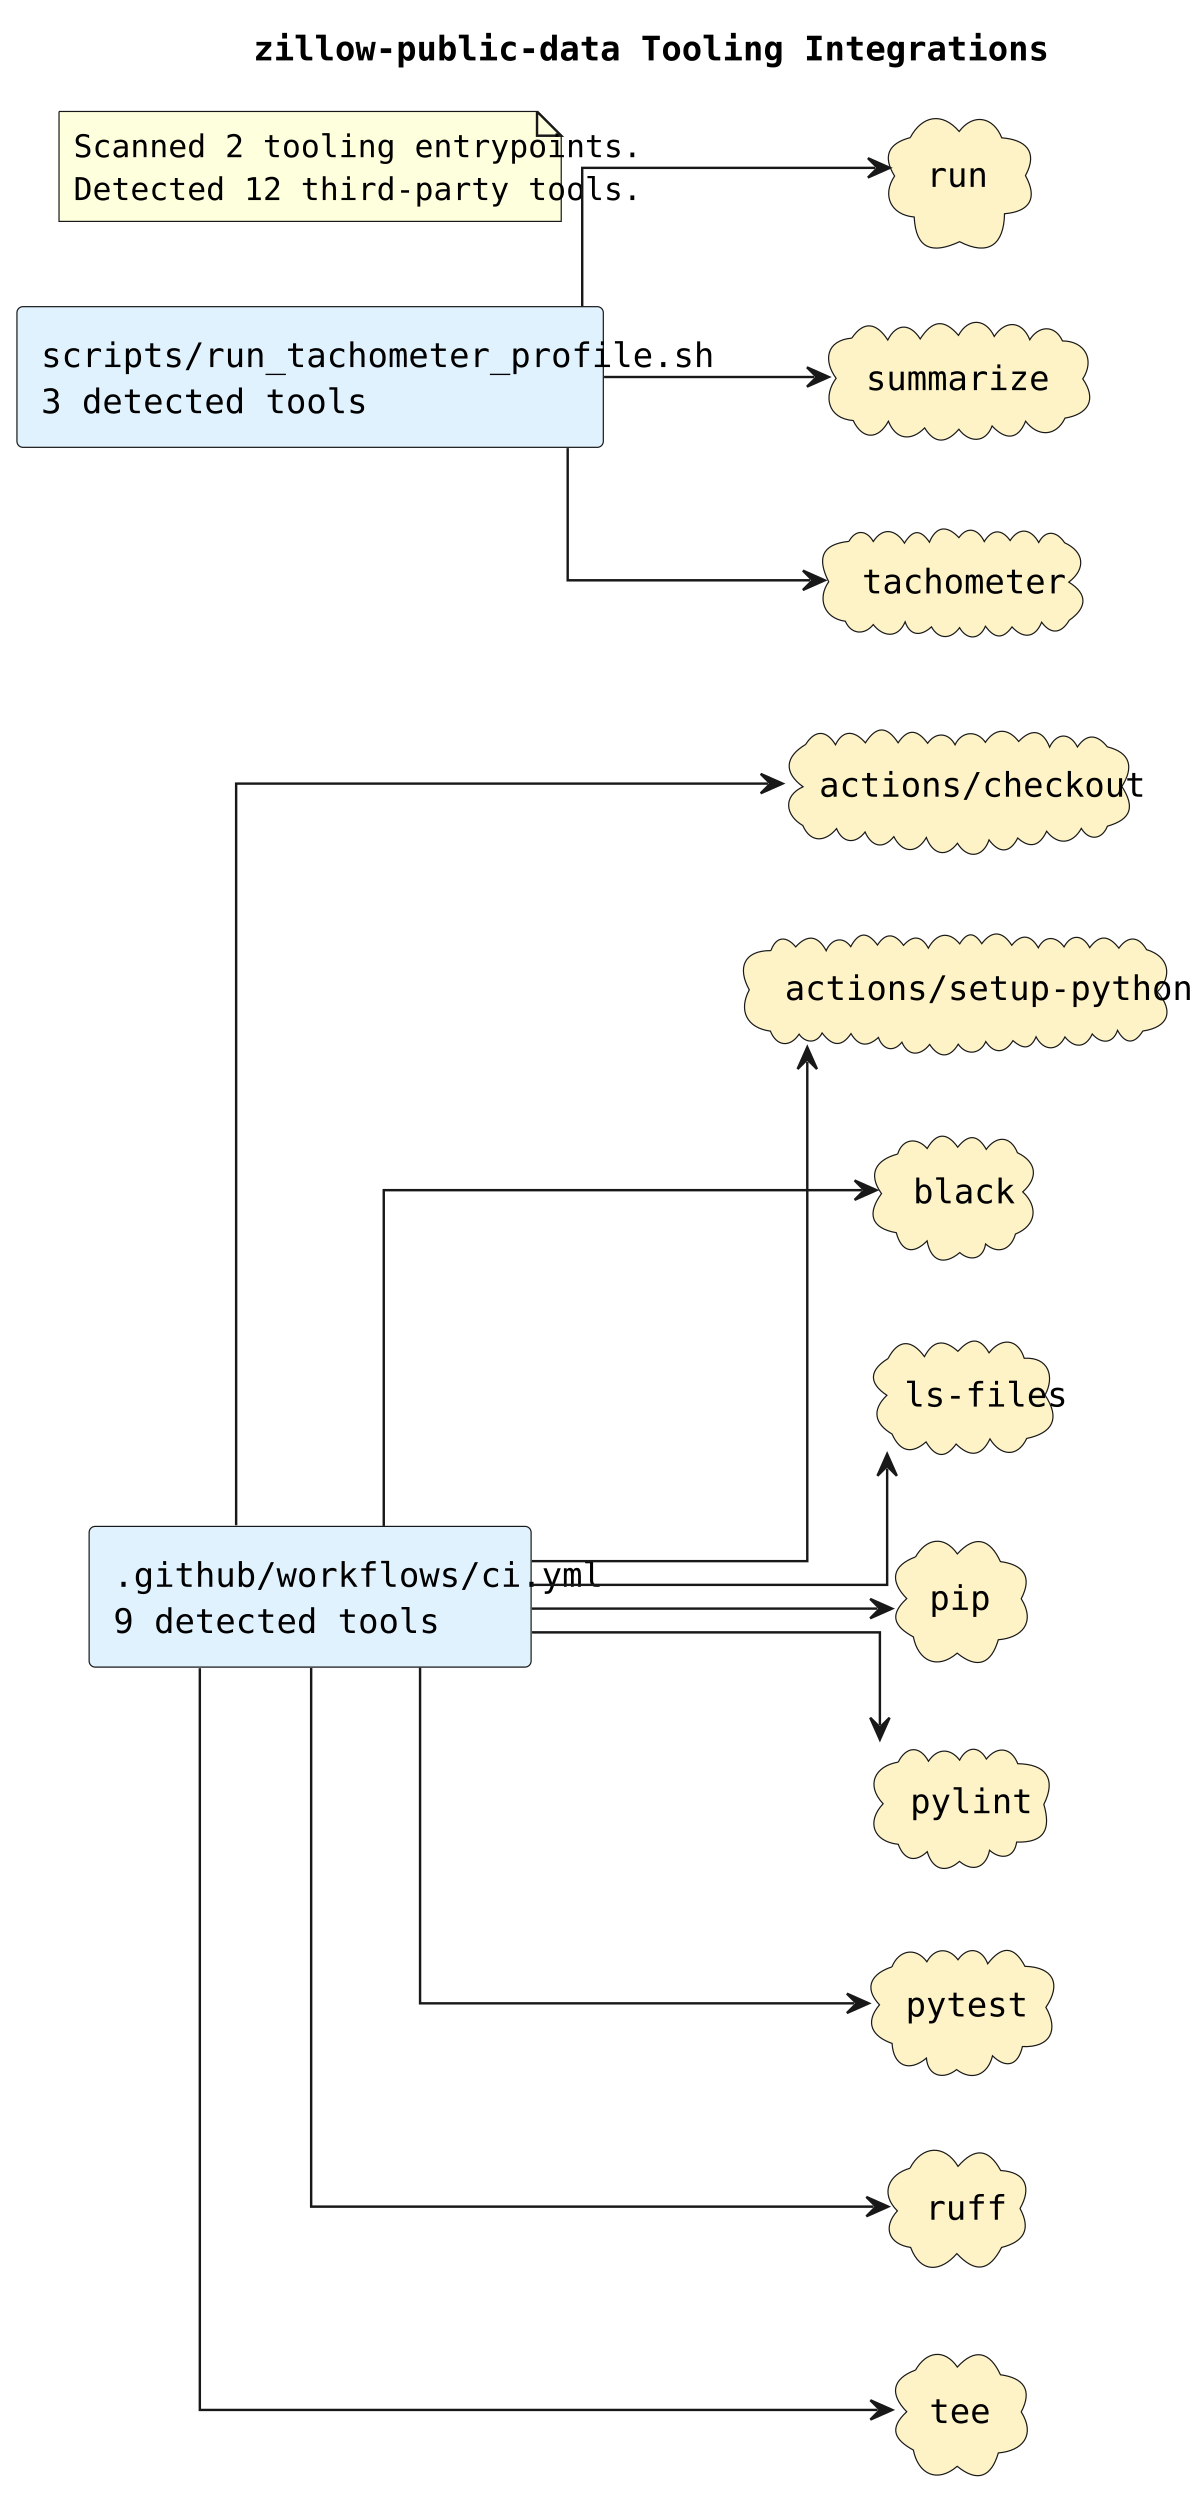
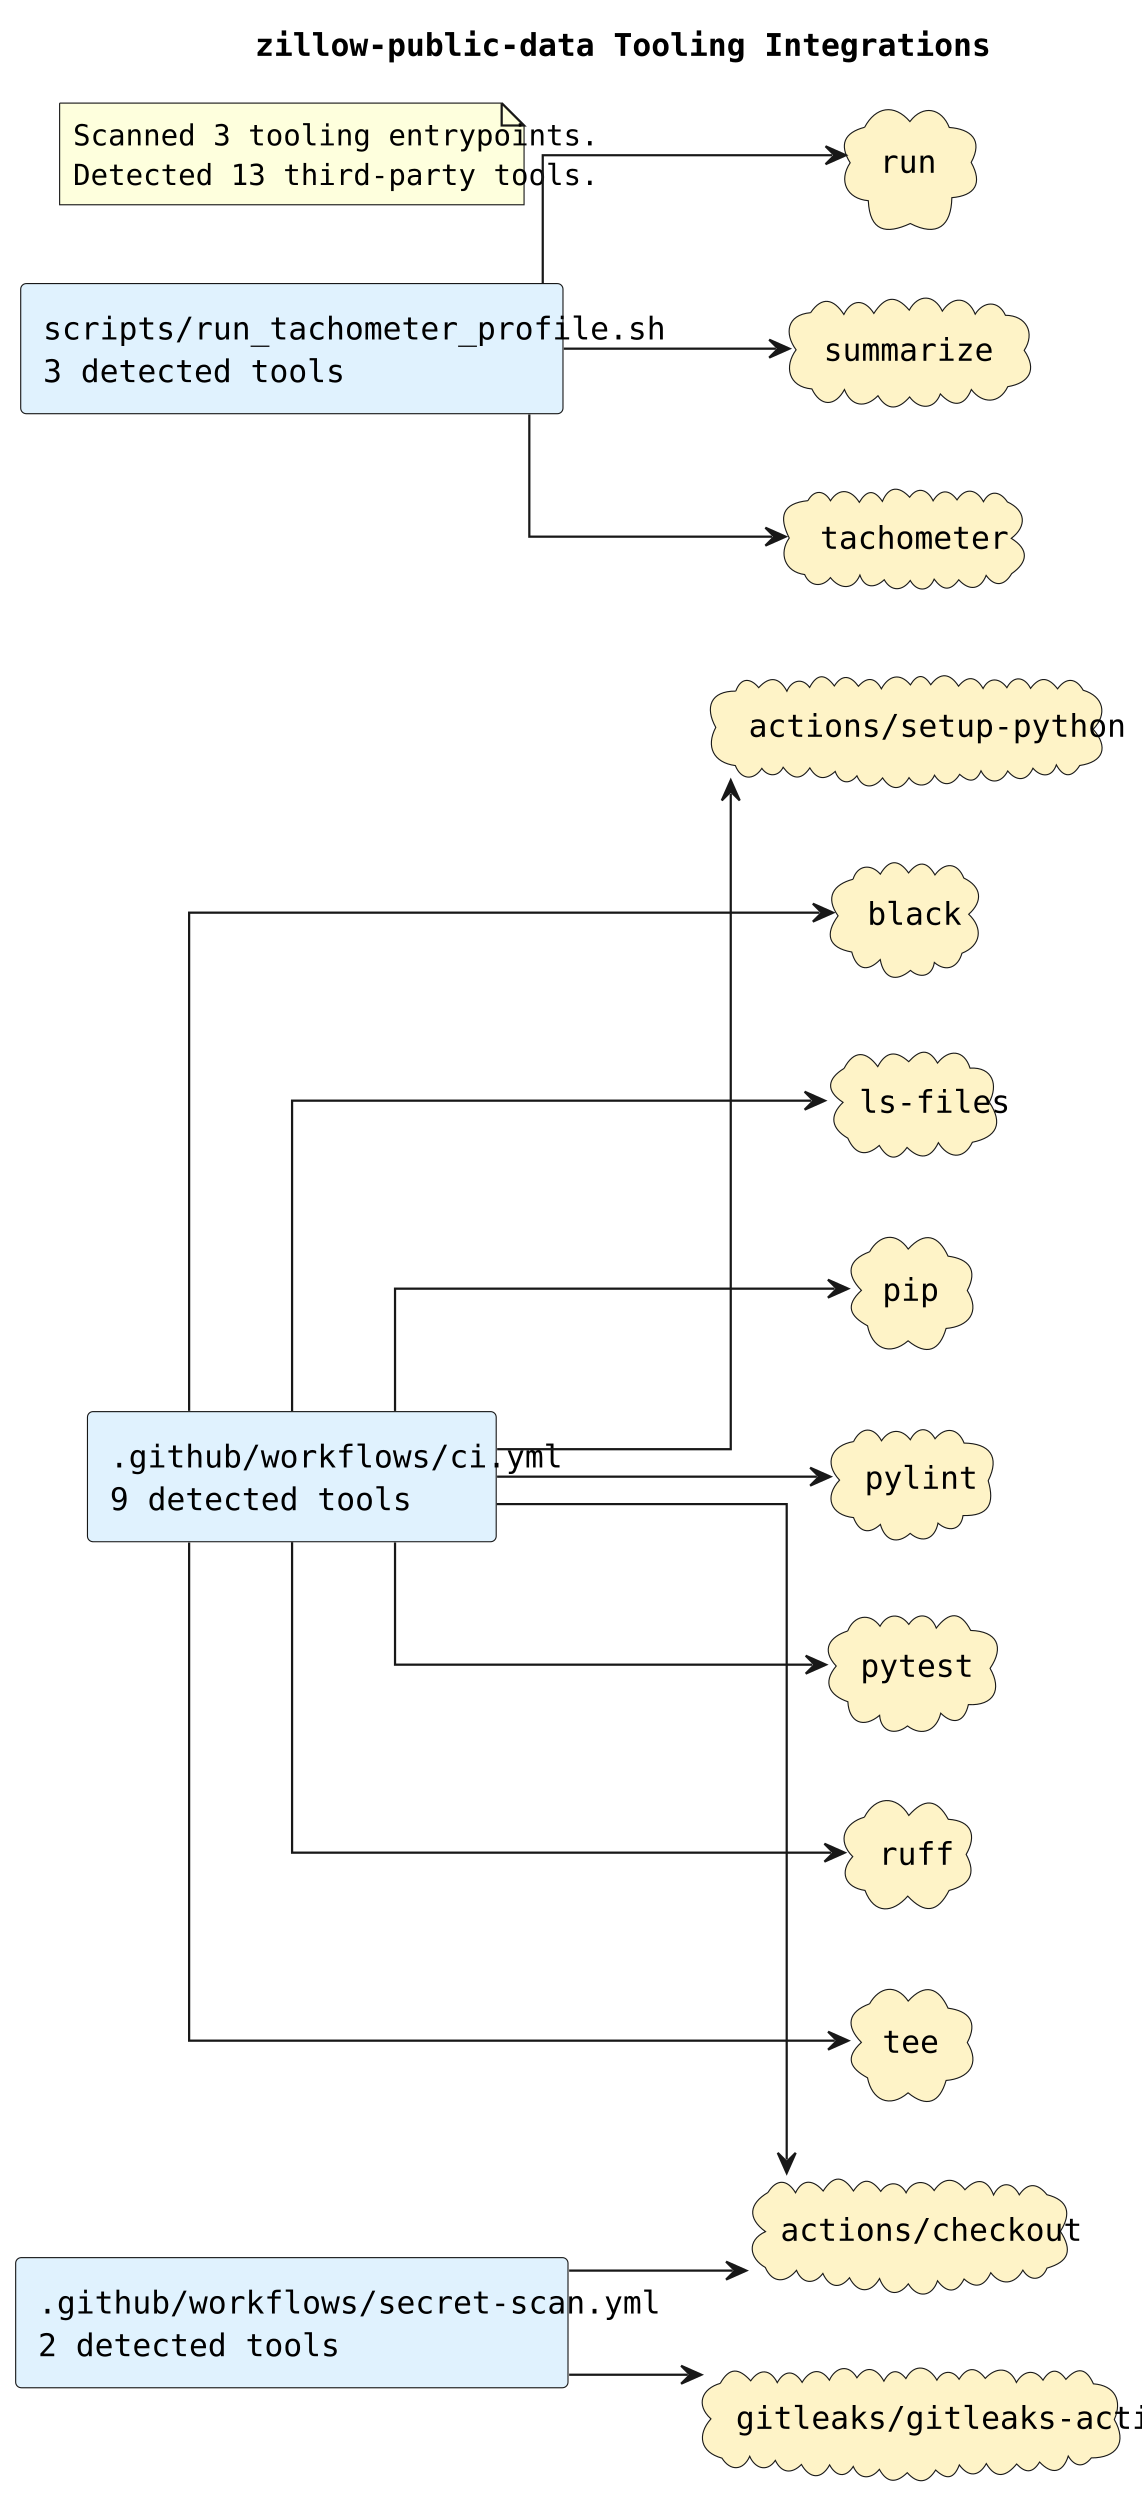
- <svg xmlns="http://www.w3.org/2000/svg" contentStyleType="text/css" data-diagram-type="DESCRIPTION" height="1033px" preserveAspectRatio="none" style="width:492px;height:1033px;background:#FFFFFF;" version="1.1" viewBox="0 0 492 1033" width="492px" zoomAndPan="magnify">
+ <svg xmlns="http://www.w3.org/2000/svg" contentStyleType="text/css" data-diagram-type="DESCRIPTION" height="1117px" preserveAspectRatio="none" style="width:510px;height:1117px;background:#FFFFFF;" version="1.1" viewBox="0 0 510 1117" width="510px" zoomAndPan="magnify">
  <defs />
  <g>
    <g class="title" data-source-line="1">
-       <text fill="#000000" font-family="Monospace" font-size="14" font-weight="bold" lengthAdjust="spacing" textLength="268.858" x="104.695" y="24.966">zillow-public-data Tooling Integrations</text>
+       <text fill="#000000" font-family="Monospace" font-size="14" font-weight="bold" lengthAdjust="spacing" textLength="268.858" x="113.96" y="24.966">zillow-public-data Tooling Integrations</text>
    </g>
    <g class="entity" data-qualified-name="source_github_workflows_ci_yml" data-source-line="7" id="ent0002">
-       <rect fill="#E0F2FE" height="58.136" rx="2.5" ry="2.5" style="stroke:#181818;stroke-width:0.5;" width="182.623" x="36.83" y="630.708" />
-       <text fill="#000000" font-family="Monospace" font-size="14" lengthAdjust="spacing" textLength="162.623" x="46.83" y="655.674">.github/workflows/ci.yml</text>
-       <text fill="#000000" font-family="Monospace" font-size="14" lengthAdjust="spacing" textLength="105.336" x="46.83" y="674.742">9 detected tools</text>
+       <rect fill="#E0F2FE" height="58.136" rx="2.5" ry="2.5" style="stroke:#181818;stroke-width:0.5;" width="182.623" x="39.08" y="630.708" />
+       <text fill="#000000" font-family="Monospace" font-size="14" lengthAdjust="spacing" textLength="162.623" x="49.08" y="655.674">.github/workflows/ci.yml</text>
+       <text fill="#000000" font-family="Monospace" font-size="14" lengthAdjust="spacing" textLength="105.336" x="49.08" y="674.742">9 detected tools</text>
    </g>
-     <g class="entity" data-qualified-name="source_scripts_run_tachometer_profile_sh" data-source-line="8" id="ent0003">
-       <rect fill="#E0F2FE" height="58.136" rx="2.5" ry="2.5" style="stroke:#181818;stroke-width:0.5;" width="242.291" x="7" y="126.708" />
-       <text fill="#000000" font-family="Monospace" font-size="14" lengthAdjust="spacing" textLength="222.291" x="17" y="151.674">scripts/run_tachometer_profile.sh</text>
-       <text fill="#000000" font-family="Monospace" font-size="14" lengthAdjust="spacing" textLength="105.336" x="17" y="170.742">3 detected tools</text>
+     <g class="entity" data-qualified-name="source_github_workflows_secret_scan_yml" data-source-line="8" id="ent0003">
+       <rect fill="#E0F2FE" height="58.136" rx="2.5" ry="2.5" style="stroke:#181818;stroke-width:0.5;" width="246.785" x="7" y="1008.708" />
+       <text fill="#000000" font-family="Monospace" font-size="14" lengthAdjust="spacing" textLength="226.785" x="17" y="1033.674">.github/workflows/secret-scan.yml</text>
+       <text fill="#000000" font-family="Monospace" font-size="14" lengthAdjust="spacing" textLength="105.336" x="17" y="1052.742">2 detected tools</text>
    </g>
-     <g class="entity" data-qualified-name="tool_actions_checkout" data-source-line="9" id="ent0004">
-       <path d="M332.902,307.604 C336.754,301.445 341.497,301.585 345.226,307.726 C348.532,300.963 353.533,302.212 357.572,306.939 C362.192,299.791 366.453,299.916 371.094,306.919 C375.369,300.636 379.201,301.624 383.297,307.104 C386.629,302.419 391.842,302.572 394.623,307.738 C397.321,302.08 403.587,301.589 407.164,306.716 C411.244,300.679 416.542,300.738 420.915,306.37 C426.09,300.935 430.851,301.435 433.702,308.709 C436.673,302.584 442.153,302.669 445.192,308.644 C449.16,302.811 453.544,303.568 457.554,308.597 C467.236,311.007 468.546,317.167 463.548,324.955 C468.993,333.412 467.528,338.515 457.585,341.389 C455.337,347.06 449.977,347.531 446.801,342.307 C443.214,348.817 437.052,349.407 432.461,343.464 C429.728,349.366 425.757,350.981 420.527,346.271 C417.246,352.775 412.75,352.599 408.67,347.057 C406.142,354.497 399.624,354.963 395.616,348.441 C390.713,354.839 385.254,352.763 382.767,346.07 C378.831,352.848 372.909,352.692 369.338,345.713 C364.803,351.231 360.115,349.753 357.442,343.786 C353.564,348.903 348.205,348.525 345.661,342.39 C341.2,347.853 334.979,348.589 331.717,341.099 C324.619,337.047 323.218,329.064 331.799,325.093 C323.556,319.065 324.503,312.582 332.902,307.604" fill="#FEF3C7" style="stroke:#181818;stroke-width:0.5;" />
-       <text fill="#000000" font-family="Monospace" font-size="14" lengthAdjust="spacing" textLength="111.916" x="338.47" y="329.204">actions/checkout</text>
+     <g class="entity" data-qualified-name="source_scripts_run_tachometer_profile_sh" data-source-line="9" id="ent0004">
+       <rect fill="#E0F2FE" height="58.136" rx="2.5" ry="2.5" style="stroke:#181818;stroke-width:0.5;" width="242.291" x="9.25" y="126.708" />
+       <text fill="#000000" font-family="Monospace" font-size="14" lengthAdjust="spacing" textLength="222.291" x="19.25" y="151.674">scripts/run_tachometer_profile.sh</text>
+       <text fill="#000000" font-family="Monospace" font-size="14" lengthAdjust="spacing" textLength="105.336" x="19.25" y="170.742">3 detected tools</text>
    </g>
-     <g class="entity" data-qualified-name="tool_actions_setup_python" data-source-line="10" id="ent0005">
-       <path d="M318.539,392.789 C320.752,386.734 324.965,386.672 328.784,391.24 C333.648,385.91 337.987,386.559 341.38,392.836 C343.276,388.246 348.074,386.392 351.53,391.14 C354.889,384.847 358.497,384.954 362.565,390.478 C366.145,384.991 369.883,385.889 373.333,390.615 C377.171,386.274 380.81,386.602 383.586,391.762 C386.761,385.957 391.818,384.305 396.56,389.994 C399.606,385.023 402.544,385.081 405.665,389.924 C409.998,384.181 414.326,384.822 418.055,390.575 C422.098,385.637 425.967,386.301 429.029,391.624 C431.797,386.251 436.56,386.928 439.67,391.25 C442.72,385.606 447.522,386.321 450.252,391.561 C454.477,385.919 458.277,386.602 462.314,391.771 C466.105,386.501 470.557,386.814 473.758,392.394 C482.903,395.096 484.734,403.119 478.214,409.825 C485.249,417.921 482.802,424.459 472.211,426.023 C468.729,431.613 464.951,431.541 461.767,425.75 C459.722,431.625 454.783,431.249 451.316,427.255 C448.569,433.118 443.941,433.269 440.044,428.472 C436.923,434.588 431.173,434.323 428.104,428.42 C425.68,433.986 422.452,433.365 418.553,429.997 C415.399,435.13 410.839,435.766 407.327,430.379 C404.952,435.761 399.292,436.235 395.943,431.472 C392.362,437.496 387.818,437.169 384.131,431.58 C380.556,436.159 375.363,436.848 372.667,430.646 C369.017,435.13 364.712,433.619 362.965,428.686 C358.513,432.716 354.782,432.38 351.628,427.105 C347.492,433.214 343.578,431.91 339.698,426.831 C337.471,431.257 332.842,431.123 330.189,427.323 C326.415,432.999 320.835,432.385 318.336,426.063 C308.599,424.777 305.029,417.61 309.601,408.999 C304.639,400.083 307.167,392.698 318.539,392.789" fill="#FEF3C7" style="stroke:#181818;stroke-width:0.5;" />
-       <text fill="#000000" font-family="Monospace" font-size="14" lengthAdjust="spacing" textLength="140.28" x="324.29" y="413.204">actions/setup-python</text>
+     <g class="entity" data-qualified-name="tool_actions_checkout" data-source-line="10" id="ent0005">
+       <path d="M343.122,979.604 C346.974,973.445 351.716,973.585 355.446,979.726 C358.752,972.963 363.753,974.212 367.792,978.939 C372.412,971.791 376.673,971.916 381.314,978.919 C385.589,972.636 389.421,973.624 393.517,979.105 C396.849,974.419 402.062,974.572 404.843,979.738 C407.541,974.081 413.807,973.589 417.385,978.716 C421.464,972.679 426.762,972.738 431.135,978.37 C436.31,972.935 441.071,973.435 443.922,980.708 C446.893,974.585 452.373,974.669 455.411,980.644 C459.38,974.811 463.764,975.568 467.774,980.597 C477.456,983.007 478.766,989.167 473.768,996.955 C479.213,1005.412 477.748,1010.515 467.805,1013.389 C465.557,1019.06 460.197,1019.531 457.021,1014.307 C453.434,1020.817 447.272,1021.407 442.681,1015.464 C439.948,1021.366 435.977,1022.981 430.747,1018.271 C427.466,1024.775 422.97,1024.599 418.89,1019.057 C416.362,1026.496 409.844,1026.963 405.836,1020.441 C400.933,1026.839 395.474,1024.763 392.986,1018.069 C389.051,1024.848 383.129,1024.692 379.558,1017.713 C375.023,1023.231 370.335,1021.753 367.661,1015.785 C363.784,1020.903 358.425,1020.525 355.881,1014.39 C351.421,1019.853 345.199,1020.589 341.937,1013.099 C334.839,1009.047 333.438,1001.064 342.019,997.093 C333.776,991.064 334.724,984.582 343.122,979.604" fill="#FEF3C7" style="stroke:#181818;stroke-width:0.5;" />
+       <text fill="#000000" font-family="Monospace" font-size="14" lengthAdjust="spacing" textLength="111.916" x="348.69" y="1001.204">actions/checkout</text>
    </g>
-     <g class="entity" data-qualified-name="tool_black" data-source-line="11" id="ent0006">
-       <path d="M370.911,476.853 C372.933,470.359 378.978,469.839 383.107,474.561 C386.978,467.936 391.305,467.791 395.732,474.014 C400.142,468.519 403.992,468.736 407.516,474.909 C411.761,469.15 417.554,469.194 420.409,476.302 C428.402,480.163 429.123,486.665 422.6,492.491 C429.112,498.608 428.231,506.419 419.582,509.909 C417.855,516.146 412.596,518.65 407.245,514.025 C406.249,520.283 400.937,521.389 396.584,517.581 C390.039,523.067 384.623,521.19 383.071,512.74 C377.276,518.641 372.473,517.253 370.344,509.358 C359.724,507.483 358.238,501.366 364.235,493.206 C358.318,484.88 362.111,479.171 370.911,476.853" fill="#FEF3C7" style="stroke:#181818;stroke-width:0.5;" />
-       <text fill="#000000" font-family="Monospace" font-size="14" lengthAdjust="spacing" textLength="34.272" x="377.29" y="497.204">black</text>
+     <g class="entity" data-qualified-name="tool_actions_setup_python" data-source-line="11" id="ent0006">
+       <path d="M328.749,308.789 C330.962,302.734 335.175,302.672 338.994,307.24 C343.858,301.91 348.197,302.559 351.59,308.836 C353.486,304.246 358.284,302.392 361.74,307.14 C365.099,300.847 368.707,300.954 372.775,306.478 C376.355,300.991 380.093,301.889 383.543,306.615 C387.381,302.274 391.02,302.602 393.796,307.762 C396.971,301.957 402.028,300.305 406.77,305.994 C409.816,301.023 412.754,301.081 415.875,305.924 C420.208,300.181 424.536,300.822 428.265,306.575 C432.308,301.637 436.177,302.301 439.239,307.624 C442.007,302.251 446.771,302.928 449.88,307.25 C452.93,301.606 457.732,302.321 460.462,307.561 C464.687,301.919 468.487,302.602 472.524,307.771 C476.315,302.501 480.767,302.814 483.968,308.394 C493.113,311.096 494.944,319.119 488.424,325.825 C495.459,333.921 493.012,340.459 482.421,342.023 C478.939,347.613 475.161,347.541 471.977,341.75 C469.932,347.625 464.993,347.249 461.526,343.255 C458.779,349.118 454.151,349.269 450.254,344.472 C447.133,350.588 441.383,350.323 438.314,344.42 C435.89,349.986 432.662,349.365 428.763,345.997 C425.609,351.13 421.048,351.766 417.537,346.379 C415.162,351.761 409.502,352.235 406.153,347.472 C402.572,353.496 398.028,353.169 394.341,347.58 C390.766,352.159 385.574,352.848 382.877,346.646 C379.227,351.13 374.922,349.619 373.175,344.686 C368.723,348.716 364.992,348.38 361.838,343.105 C357.702,349.214 353.788,347.91 349.908,342.831 C347.681,347.257 343.052,347.123 340.399,343.323 C336.625,348.999 331.045,348.385 328.546,342.063 C318.809,340.777 315.239,333.61 319.811,324.999 C314.849,316.083 317.377,308.698 328.749,308.789" fill="#FEF3C7" style="stroke:#181818;stroke-width:0.5;" />
+       <text fill="#000000" font-family="Monospace" font-size="14" lengthAdjust="spacing" textLength="140.28" x="334.5" y="329.204">actions/setup-python</text>
    </g>
-     <g class="entity" data-qualified-name="tool_ls_files" data-source-line="12" id="ent0007">
-       <path d="M366.93,561.359 C371.311,553.062 376.771,553.479 381.976,560.551 C385.692,553.587 390.184,553.363 395.805,558.347 C400.507,553.238 404.561,551.991 408.672,558.976 C413.617,552.671 420.553,552.835 423.205,561.241 C433.462,560.636 435.873,568.947 431.806,576.445 C438.167,586.025 435.168,592.077 424.247,594.37 C420.283,602.675 413.219,601.389 409.055,594.57 C405.456,602.006 400.61,602.134 395.062,596.687 C390.43,603.108 386.375,601.991 382.648,595.797 C376.565,601.142 371.779,599.693 368.594,592.539 C361.294,588.286 360.134,582.599 366.459,576.529 C358.625,571.392 359.346,566.018 366.93,561.359" fill="#FEF3C7" style="stroke:#181818;stroke-width:0.5;" />
-       <text fill="#000000" font-family="Monospace" font-size="14" lengthAdjust="spacing" textLength="41.468" x="373.7" y="581.204">ls-files</text>
+     <g class="entity" data-qualified-name="tool_black" data-source-line="12" id="ent0007">
+       <path d="M381.131,392.853 C383.153,386.359 389.197,385.839 393.327,390.561 C397.198,383.936 401.525,383.791 405.952,390.014 C410.362,384.519 414.212,384.736 417.736,390.909 C421.981,385.15 427.774,385.194 430.629,392.302 C438.622,396.163 439.343,402.665 432.82,408.491 C439.332,414.608 438.451,422.419 429.802,425.909 C428.075,432.146 422.816,434.651 417.465,430.025 C416.469,436.283 411.157,437.389 406.804,433.581 C400.259,439.067 394.844,437.19 393.291,428.74 C387.496,434.641 382.693,433.253 380.564,425.358 C369.943,423.483 368.458,417.366 374.455,409.206 C368.538,400.88 372.331,395.171 381.131,392.853" fill="#FEF3C7" style="stroke:#181818;stroke-width:0.5;" />
+       <text fill="#000000" font-family="Monospace" font-size="14" lengthAdjust="spacing" textLength="34.272" x="387.51" y="413.204">black</text>
    </g>
-     <g class="entity" data-qualified-name="tool_pip" data-source-line="13" id="ent0008">
-       <path d="M378.301,643.307 C382.646,635.679 390.111,634.216 395.565,642.069 C402.973,633.955 409.082,635.902 413.37,645.249 C422.742,646.501 426.802,651.394 421.967,660.601 C428.058,670.328 422.384,676.752 412.496,677.55 C409.586,687.525 403.895,689.893 395.513,683.087 C387.197,690.2 379.383,686.297 377.395,676.362 C369.582,672.083 367.15,667.461 374.659,660.534 C367.591,653.316 368.476,646.953 378.301,643.307" fill="#FEF3C7" style="stroke:#181818;stroke-width:0.5;" />
-       <text fill="#000000" font-family="Monospace" font-size="14" lengthAdjust="spacing" textLength="20.832" x="384.01" y="665.204">pip</text>
+     <g class="entity" data-qualified-name="tool_gitleaks_gitleaks_action" data-source-line="13" id="ent0008">
+       <path d="M321.807,1064.893 C325.947,1057.514 330.177,1058.007 335.416,1063.754 C339.327,1058.209 344.159,1058.405 347.283,1064.554 C350.539,1058.695 355.022,1058.979 358.393,1064.442 C361.545,1059.089 366.49,1057.435 370.571,1063.446 C373.256,1057.666 379.141,1055.968 382.877,1062.387 C387.266,1056.241 391.988,1058.489 394.929,1063.897 C397.495,1059.028 401.041,1058.032 404.742,1062.733 C408.775,1055.405 415.263,1057.464 418.608,1063.449 C421.058,1059.041 425.717,1058.736 428.523,1063.044 C432.076,1057.319 436.295,1057.452 440.209,1062.659 C444.954,1057.589 450.986,1057.301 454.127,1064.483 C457.125,1059.353 462.109,1058.067 466.021,1063.449 C469.151,1058.261 472.759,1058.094 476.244,1063.095 C481.471,1057.34 485.383,1058.102 488.539,1065.092 C498.129,1065.824 501.594,1072.521 497.869,1081.042 C503.778,1091.389 498.982,1098.21 487.593,1098.194 C484.034,1102.765 480.121,1102.122 477.297,1097.382 C474.792,1105.145 469.789,1105.707 464.49,1100.048 C461.363,1105.155 458.142,1105.032 454.227,1100.927 C449.763,1106.378 444.977,1108.004 440.689,1100.74 C437.269,1106.781 432.611,1106.769 428.624,1101.336 C426.189,1107.721 422.824,1108.087 418.052,1103.612 C414.368,1109.436 410.087,1110.062 405.359,1104.809 C400.566,1109.45 396.376,1109.647 392.908,1103.306 C389.143,1107.913 383.842,1107.952 381.241,1102.018 C377.76,1107.392 373.471,1106.479 370.674,1101.331 C366.917,1108.131 361.622,1107.425 358.079,1101.124 C353.745,1105.522 349.188,1105.019 346.425,1099.311 C342.554,1104.988 337.128,1102.612 334.977,1097.488 C332.061,1103.981 326.304,1104.229 322.576,1098.298 C312.868,1095.661 311.309,1087.899 317.643,1080.752 C310.688,1074.431 313.592,1067.231 321.807,1064.893" fill="#FEF3C7" style="stroke:#181818;stroke-width:0.5;" />
+       <text fill="#000000" font-family="Monospace" font-size="14" lengthAdjust="spacing" textLength="151.717" x="328.79" y="1085.204">gitleaks/gitleaks-action</text>
    </g>
-     <g class="entity" data-qualified-name="tool_pylint" data-source-line="14" id="ent0009">
-       <path d="M371.147,728.105 C374.401,721.552 380.005,721.081 383.648,727.736 C387.247,722.387 392.544,722.106 396.521,727.273 C399.329,721.808 404.304,720.975 407.57,726.826 C412.059,721.305 417.888,721.96 420.538,728.76 C431.869,728.924 436.734,734.685 431.32,745.582 C434.282,755.794 431.712,761.481 420.076,761.148 C419.06,768.164 413.187,768.371 408.885,764.537 C407.495,771.504 402.183,773.894 396.458,769.128 C390.614,774.295 385.24,772.413 383.142,765.124 C377.929,769.922 373.535,768.374 371.146,762.072 C360.899,760.959 357.833,752.874 364.9,745.31 C357.594,737.518 361.477,729.732 371.147,728.105" fill="#FEF3C7" style="stroke:#181818;stroke-width:0.5;" />
-       <text fill="#000000" font-family="Monospace" font-size="14" lengthAdjust="spacing" textLength="36.68" x="376.09" y="749.204">pylint</text>
+     <g class="entity" data-qualified-name="tool_ls_files" data-source-line="14" id="ent0009">
+       <path d="M377.14,477.359 C381.521,469.062 386.981,469.479 392.186,476.551 C395.902,469.587 400.394,469.363 406.015,474.347 C410.717,469.238 414.771,467.991 418.882,474.976 C423.827,468.671 430.763,468.835 433.415,477.241 C443.672,476.636 446.083,484.947 442.016,492.445 C448.377,502.025 445.378,508.077 434.457,510.37 C430.493,518.675 423.429,517.389 419.265,510.57 C415.666,518.006 410.82,518.134 405.272,512.687 C400.64,519.108 396.586,517.991 392.858,511.797 C386.776,517.142 381.989,515.693 378.805,508.539 C371.504,504.286 370.344,498.599 376.669,492.529 C368.835,487.392 369.557,482.017 377.14,477.359" fill="#FEF3C7" style="stroke:#181818;stroke-width:0.5;" />
+       <text fill="#000000" font-family="Monospace" font-size="14" lengthAdjust="spacing" textLength="41.468" x="383.91" y="497.204">ls-files</text>
    </g>
-     <g class="entity" data-qualified-name="tool_pytest" data-source-line="15" id="ent0010">
-       <path d="M368.549,812.723 C371.264,805.845 378.322,804.241 382.987,810.596 C386.216,804.806 391.904,804.565 395.842,809.767 C399.869,803.997 405.73,805.077 408.119,811.426 C413.807,804.082 418.926,803.697 423.504,812.484 C435.288,812.815 438.722,819.734 432.161,829.434 C437.685,839.005 433.835,846.185 422.459,845.636 C420.753,853.277 415.929,855.086 410.108,849.468 C408.281,857.068 401.925,860.192 395.257,855.162 C390.072,859.384 383.432,858.144 382.795,850.419 C375.697,856.378 369.133,853.722 368.611,844.34 C360.503,841.546 357.068,835.894 363.407,828.388 C356.408,820.929 360.581,815.269 368.549,812.723" fill="#FEF3C7" style="stroke:#181818;stroke-width:0.5;" />
-       <text fill="#000000" font-family="Monospace" font-size="14" lengthAdjust="spacing" textLength="40.46" x="374.2" y="833.204">pytest</text>
+     <g class="entity" data-qualified-name="tool_pip" data-source-line="15" id="ent0010">
+       <path d="M388.521,559.307 C392.865,551.679 400.331,550.216 405.785,558.069 C413.193,549.955 419.302,551.902 423.591,561.249 C432.962,562.501 437.022,567.394 432.187,576.601 C438.278,586.328 432.604,592.752 422.716,593.55 C419.806,603.525 414.115,605.893 405.733,599.087 C397.417,606.2 389.603,602.297 387.615,592.362 C379.802,588.083 377.37,583.461 384.879,576.534 C377.811,569.316 378.696,562.953 388.521,559.307" fill="#FEF3C7" style="stroke:#181818;stroke-width:0.5;" />
+       <text fill="#000000" font-family="Monospace" font-size="14" lengthAdjust="spacing" textLength="20.832" x="394.23" y="581.204">pip</text>
    </g>
-     <g class="entity" data-qualified-name="tool_ruff" data-source-line="16" id="ent0011">
-       <path d="M375.983,895.925 C380.853,886.526 390.236,885.794 395.856,895.13 C402.665,887.437 408.346,887.471 413.485,896.854 C424.041,897.503 426.292,904.097 421.476,912.564 C426.253,921.394 422.85,926.359 413.844,928.647 C408.701,938.602 403.011,939.306 395.373,931.199 C388.724,938.788 380.438,939.587 376.272,928.64 C367.268,927.332 364.546,920.374 370.789,913.532 C363.469,906.301 367.235,898.416 375.983,895.925" fill="#FEF3C7" style="stroke:#181818;stroke-width:0.5;" />
-       <text fill="#000000" font-family="Monospace" font-size="14" lengthAdjust="spacing" textLength="24.066" x="382.4" y="917.204">ruff</text>
+     <g class="entity" data-qualified-name="tool_pylint" data-source-line="16" id="ent0011">
+       <path d="M381.357,644.105 C384.611,637.552 390.215,637.081 393.858,643.736 C397.457,638.387 402.754,638.106 406.731,643.273 C409.538,637.808 414.514,636.975 417.78,642.826 C422.269,637.305 428.098,637.96 430.748,644.76 C442.079,644.924 446.944,650.685 441.53,661.582 C444.492,671.794 441.922,677.481 430.286,677.148 C429.27,684.164 423.397,684.371 419.095,680.537 C417.705,687.504 412.393,689.894 406.668,685.128 C400.824,690.295 395.45,688.413 393.352,681.124 C388.139,685.922 383.745,684.374 381.356,678.072 C371.109,676.959 368.043,668.874 375.11,661.31 C367.804,653.518 371.687,645.732 381.357,644.105" fill="#FEF3C7" style="stroke:#181818;stroke-width:0.5;" />
+       <text fill="#000000" font-family="Monospace" font-size="14" lengthAdjust="spacing" textLength="36.68" x="386.3" y="665.204">pylint</text>
    </g>
-     <g class="entity" data-qualified-name="tool_run" data-source-line="17" id="ent0012">
-       <path d="M376.1,56.871 C380.972,47.729 389.275,46.13 396.335,54.314 C402.199,46.55 410.524,48.288 413.923,56.953 C423.512,57.661 429.202,62.414 423.714,72.574 C428.949,82.02 425.447,87.44 415.073,88.323 C414.835,101.047 408.503,106.042 396.51,99.871 C385.603,104.904 378.441,103.418 377.74,89.67 C368.079,88.836 364.291,80.744 369.644,72.733 C364.589,64.606 367.005,59.238 376.1,56.871" fill="#FEF3C7" style="stroke:#181818;stroke-width:0.5;" />
-       <text fill="#000000" font-family="Monospace" font-size="14" lengthAdjust="spacing" textLength="23.086" x="382.89" y="77.204">run</text>
+     <g class="entity" data-qualified-name="tool_pytest" data-source-line="17" id="ent0012">
+       <path d="M378.759,728.723 C381.474,721.845 388.532,720.241 393.197,726.596 C396.426,720.806 402.115,720.565 406.052,725.767 C410.079,719.997 415.94,721.077 418.329,727.426 C424.017,720.082 429.136,719.697 433.714,728.484 C445.498,728.815 448.932,735.734 442.371,745.434 C447.895,755.005 444.045,762.185 432.669,761.636 C430.963,769.277 426.139,771.086 420.318,765.468 C418.491,773.068 412.135,776.192 405.466,771.162 C400.282,775.384 393.642,774.144 393.005,766.419 C385.907,772.378 379.343,769.722 378.821,760.34 C370.713,757.546 367.278,751.894 373.617,744.388 C366.618,736.929 370.791,731.269 378.759,728.723" fill="#FEF3C7" style="stroke:#181818;stroke-width:0.5;" />
+       <text fill="#000000" font-family="Monospace" font-size="14" lengthAdjust="spacing" textLength="40.46" x="384.41" y="749.204">pytest</text>
    </g>
-     <g class="entity" data-qualified-name="tool_summarize" data-source-line="18" id="ent0013">
-       <path d="M351.966,139.708 C357.161,132.088 362.398,133.662 366.825,140.496 C370.442,133.345 376.149,133.579 380.23,140.039 C385.064,132.575 389.831,131.305 396.036,138.567 C400.097,131.2 407.197,131.466 410.821,139.001 C415.405,132.141 422.296,132.418 425.512,140.359 C429.149,134.545 435.849,133.982 439.012,140.863 C448.379,140.934 452.489,148.751 447.399,156.551 C453.344,165.164 449.671,171.167 440.076,172.759 C436.294,180.611 428.704,180.518 423.786,174.052 C420.48,182.169 415.198,181.66 409.94,176.017 C407.147,183.397 400.264,182.885 396.205,177.366 C391.376,182.943 386.406,183.922 382.068,176.818 C376.51,182.486 370.189,181.795 367.092,174.066 C362.902,181.786 356.412,181.826 352.538,173.775 C341.978,172.92 340.045,163.618 345.487,156.304 C340.173,149.121 341.239,140.63 351.966,139.708" fill="#FEF3C7" style="stroke:#181818;stroke-width:0.5;" />
-       <text fill="#000000" font-family="Monospace" font-size="14" lengthAdjust="spacing" textLength="73.262" x="357.8" y="161.204">summarize</text>
+     <g class="entity" data-qualified-name="tool_ruff" data-source-line="18" id="ent0013">
+       <path d="M386.193,811.925 C391.063,802.526 400.446,801.794 406.066,811.13 C412.875,803.437 418.557,803.471 423.695,812.854 C434.251,813.503 436.502,820.097 431.685,828.564 C436.463,837.394 433.06,842.359 424.054,844.647 C418.911,854.602 413.221,855.306 405.583,847.199 C398.933,854.788 390.648,855.587 386.482,844.64 C377.478,843.332 374.756,836.374 380.999,829.532 C373.679,822.301 377.445,814.416 386.193,811.925" fill="#FEF3C7" style="stroke:#181818;stroke-width:0.5;" />
+       <text fill="#000000" font-family="Monospace" font-size="14" lengthAdjust="spacing" textLength="24.066" x="392.61" y="833.204">ruff</text>
    </g>
-     <g class="entity" data-qualified-name="tool_tachometer" data-source-line="19" id="ent0014">
-       <path d="M350.777,223.691 C353.551,218.617 358.106,218.977 360.837,223.734 C364.918,217.509 370.266,218.935 373.723,224.421 C377.041,218.934 380.296,218.508 384.038,224.024 C386.929,217.119 391.482,217.081 396.216,222.149 C400.031,216.911 404.422,219.011 406.703,223.76 C409.836,218.631 413.865,218.416 417.386,223.347 C421.227,217.506 426.131,218.628 429.198,224.152 C432.266,218.449 436.907,219.748 439.882,224.25 C448.111,228.061 448.792,235.075 441.63,240.537 C449.65,245.501 449.131,251.182 441.798,256.31 C438.616,261.712 434.329,262.453 430.401,257.1 C427.743,263.765 422.682,264.024 418.168,259.05 C414.202,264.434 410.885,263.698 407.167,258.785 C404.759,264.473 399.495,264.615 396.492,259.367 C393.082,264.103 387.985,264.52 384.869,259.033 C380.845,262.812 376.135,263.092 374.003,256.959 C371.003,263.978 364.866,263.217 360.827,258.086 C357.283,262.564 351.657,262.2 349.305,256.709 C340.498,255.56 337.543,247.314 342.419,240.391 C337.702,230.988 339.122,224.899 350.777,223.691" fill="#FEF3C7" style="stroke:#181818;stroke-width:0.5;" />
-       <text fill="#000000" font-family="Monospace" font-size="14" lengthAdjust="spacing" textLength="76.468" x="356.2" y="245.204">tachometer</text>
+     <g class="entity" data-qualified-name="tool_run" data-source-line="19" id="ent0014">
+       <path d="M386.31,56.871 C391.182,47.729 399.485,46.13 406.545,54.314 C412.409,46.55 420.733,48.288 424.133,56.953 C433.722,57.661 439.412,62.414 433.924,72.574 C439.159,82.02 435.656,87.44 425.283,88.323 C425.045,101.047 418.713,106.042 406.72,99.871 C395.813,104.904 388.651,103.418 387.95,89.67 C378.289,88.836 374.501,80.744 379.854,72.733 C374.798,64.606 377.215,59.238 386.31,56.871" fill="#FEF3C7" style="stroke:#181818;stroke-width:0.5;" />
+       <text fill="#000000" font-family="Monospace" font-size="14" lengthAdjust="spacing" textLength="23.086" x="393.1" y="77.204">run</text>
    </g>
-     <g class="entity" data-qualified-name="tool_tee" data-source-line="20" id="ent0015">
-       <path d="M378.301,979.307 C382.647,971.676 390.116,970.213 395.572,978.069 C402.982,969.951 409.094,971.899 413.385,981.249 C422.756,982.501 426.816,987.394 421.981,996.601 C428.072,1006.328 422.398,1012.752 412.51,1013.55 C409.598,1023.529 403.904,1025.896 395.52,1019.087 C387.202,1026.203 379.385,1022.3 377.395,1012.362 C369.582,1008.083 367.15,1003.461 374.659,996.534 C367.591,989.316 368.476,982.953 378.301,979.307" fill="#FEF3C7" style="stroke:#181818;stroke-width:0.5;" />
-       <text fill="#000000" font-family="Monospace" font-size="14" lengthAdjust="spacing" textLength="20.846" x="384.01" y="1001.204">tee</text>
+     <g class="entity" data-qualified-name="tool_summarize" data-source-line="20" id="ent0015">
+       <path d="M362.176,139.708 C367.37,132.088 372.608,133.662 377.035,140.496 C380.652,133.345 386.359,133.579 390.44,140.039 C395.274,132.575 400.041,131.305 406.246,138.567 C410.307,131.2 417.406,131.466 421.031,139.001 C425.615,132.141 432.507,132.418 435.722,140.359 C439.359,134.545 446.059,133.982 449.222,140.863 C458.589,140.934 462.699,148.751 457.609,156.551 C463.554,165.164 459.881,171.167 450.286,172.759 C446.504,180.611 438.914,180.518 433.996,174.052 C430.69,182.169 425.408,181.66 420.149,176.017 C417.357,183.397 410.474,182.885 406.415,177.366 C401.586,182.943 396.615,183.922 392.278,176.818 C386.72,182.486 380.399,181.795 377.302,174.066 C373.112,181.786 366.622,181.826 362.748,173.775 C352.188,172.92 350.255,163.618 355.697,156.304 C350.383,149.121 351.449,140.63 362.176,139.708" fill="#FEF3C7" style="stroke:#181818;stroke-width:0.5;" />
+       <text fill="#000000" font-family="Monospace" font-size="14" lengthAdjust="spacing" textLength="73.262" x="368.01" y="161.204">summarize</text>
    </g>
-     <g class="entity" data-qualified-name="toolingGraphSummary" data-source-line="34" id="ent0028">
-       <path d="M24.39,46.068 L24.39,91.48 L231.901,91.48 L231.901,56.068 L221.901,46.068 L24.39,46.068" fill="#FEFFDD" style="stroke:#181818;stroke-width:0.5;" />
-       <path d="M221.901,46.068 L221.901,56.068 L231.901,56.068 L221.901,46.068" fill="#FEFFDD" style="stroke:#181818;stroke-width:1;" />
-       <text fill="#000000" font-family="Monospace" font-size="13" lengthAdjust="spacing" textLength="186.511" x="30.39" y="64.965">Scanned 2 tooling entrypoints.</text>
-       <text fill="#000000" font-family="Monospace" font-size="13" lengthAdjust="spacing" textLength="179.218" x="30.39" y="82.671">Detected 12 third-party tools.</text>
+     <g class="entity" data-qualified-name="tool_tachometer" data-source-line="21" id="ent0016">
+       <path d="M360.987,223.691 C363.761,218.617 368.316,218.977 371.047,223.734 C375.128,217.509 380.476,218.935 383.933,224.421 C387.25,218.934 390.506,218.508 394.248,224.024 C397.139,217.119 401.692,217.081 406.426,222.149 C410.241,216.911 414.632,219.011 416.913,223.76 C420.046,218.631 424.075,218.416 427.596,223.347 C431.437,217.506 436.341,218.628 439.408,224.152 C442.476,218.449 447.117,219.748 450.092,224.25 C458.321,228.061 459.002,235.075 451.84,240.537 C459.86,245.501 459.341,251.182 452.008,256.31 C448.826,261.712 444.539,262.453 440.611,257.1 C437.953,263.765 432.892,264.024 428.378,259.05 C424.413,264.434 421.095,263.698 417.377,258.785 C414.969,264.473 409.705,264.615 406.702,259.367 C403.293,264.103 398.195,264.52 395.079,259.033 C391.055,262.812 386.345,263.092 384.213,256.959 C381.213,263.978 375.076,263.217 371.037,258.086 C367.493,262.564 361.867,262.2 359.515,256.709 C350.708,255.56 347.752,247.314 352.629,240.391 C347.912,230.988 349.332,224.899 360.987,223.691" fill="#FEF3C7" style="stroke:#181818;stroke-width:0.5;" />
+       <text fill="#000000" font-family="Monospace" font-size="14" lengthAdjust="spacing" textLength="76.468" x="366.41" y="245.204">tachometer</text>
    </g>
-     <g class="link" data-entity-1="ent0002" data-entity-2="ent0004" data-link-type="dependency" data-source-line="21" id="lnk16">
-       <path d="M97.57,630.248 C97.57,548.258 97.57,323.778 97.57,323.778 C97.57,323.778 229.5,323.778 317.33,323.778" fill="none" id="source_github_workflows_ci_yml-to-tool_actions_checkout" style="stroke:#181818;stroke-width:1;" />
-       <polygon fill="#181818" points="323.33,323.778,314.33,319.778,318.33,323.778,314.33,327.778,323.33,323.778" style="stroke:#181818;stroke-width:1;" />
+     <g class="entity" data-qualified-name="tool_tee" data-source-line="22" id="ent0017">
+       <path d="M388.511,895.307 C392.857,887.676 400.326,886.213 405.782,894.069 C413.192,885.951 419.303,887.899 423.594,897.249 C432.966,898.501 437.026,903.394 432.191,912.601 C438.282,922.328 432.608,928.752 422.72,929.55 C419.808,939.529 414.115,941.896 405.73,935.087 C397.412,942.203 389.595,938.3 387.605,928.362 C379.792,924.083 377.36,919.461 384.869,912.534 C377.801,905.316 378.686,898.953 388.511,895.307" fill="#FEF3C7" style="stroke:#181818;stroke-width:0.5;" />
+       <text fill="#000000" font-family="Monospace" font-size="14" lengthAdjust="spacing" textLength="20.846" x="394.22" y="917.204">tee</text>
    </g>
-     <g class="link" data-entity-1="ent0002" data-entity-2="ent0005" data-link-type="dependency" data-source-line="22" id="lnk17">
-       <path d="M219.74,645.058 C274.52,645.058 333.57,645.058 333.57,645.058 C333.57,645.058 333.57,499.638 333.57,438.718" fill="none" id="source_github_workflows_ci_yml-to-tool_actions_setup_python" style="stroke:#181818;stroke-width:1;" />
-       <polygon fill="#181818" points="333.57,432.718,329.57,441.718,333.57,437.718,337.57,441.718,333.57,432.718" style="stroke:#181818;stroke-width:1;" />
+     <g class="entity" data-qualified-name="toolingGraphSummary" data-source-line="38" id="ent0032">
+       <path d="M26.64,46.068 L26.64,91.48 L234.151,91.48 L234.151,56.068 L224.151,46.068 L26.64,46.068" fill="#FEFFDD" style="stroke:#181818;stroke-width:0.5;" />
+       <path d="M224.151,46.068 L224.151,56.068 L234.151,56.068 L224.151,46.068" fill="#FEFFDD" style="stroke:#181818;stroke-width:1;" />
+       <text fill="#000000" font-family="Monospace" font-size="13" lengthAdjust="spacing" textLength="186.511" x="32.64" y="64.965">Scanned 3 tooling entrypoints.</text>
+       <text fill="#000000" font-family="Monospace" font-size="13" lengthAdjust="spacing" textLength="179.218" x="32.64" y="82.671">Detected 13 third-party tools.</text>
    </g>
-     <g class="link" data-entity-1="ent0002" data-entity-2="ent0006" data-link-type="dependency" data-source-line="23" id="lnk18">
-       <path d="M158.57,630.508 C158.57,582.378 158.57,491.778 158.57,491.778 C158.57,491.778 291.53,491.778 356.13,491.778" fill="none" id="source_github_workflows_ci_yml-to-tool_black" style="stroke:#181818;stroke-width:1;" />
-       <polygon fill="#181818" points="362.13,491.778,353.13,487.778,357.13,491.778,353.13,495.778,362.13,491.778" style="stroke:#181818;stroke-width:1;" />
+     <g class="link" data-entity-1="ent0002" data-entity-2="ent0005" data-link-type="dependency" data-source-line="23" id="lnk18">
+       <path d="M221.92,672.038 C282.75,672.038 351.5,672.038 351.5,672.038 C351.5,672.038 351.5,889.098 351.5,964.908" fill="none" id="source_github_workflows_ci_yml-to-tool_actions_checkout" style="stroke:#181818;stroke-width:1;" />
+       <polygon fill="#181818" points="351.5,970.908,355.5,961.908,351.5,965.908,347.5,961.908,351.5,970.908" style="stroke:#181818;stroke-width:1;" />
    </g>
-     <g class="link" data-entity-1="ent0002" data-entity-2="ent0007" data-link-type="dependency" data-source-line="24" id="lnk19">
-       <path d="M219.65,654.868 C286.88,654.868 366.57,654.868 366.57,654.868 C366.57,654.868 366.57,629.968 366.57,606.798" fill="none" id="source_github_workflows_ci_yml-to-tool_ls_files" style="stroke:#181818;stroke-width:1;" />
-       <polygon fill="#181818" points="366.57,600.798,362.57,609.798,366.57,605.798,370.57,609.798,366.57,600.798" style="stroke:#181818;stroke-width:1;" />
+     <g class="link" data-entity-1="ent0002" data-entity-2="ent0006" data-link-type="dependency" data-source-line="24" id="lnk19">
+       <path d="M222.13,647.508 C273.17,647.508 326.5,647.508 326.5,647.508 C326.5,647.508 326.5,430.448 326.5,354.638" fill="none" id="source_github_workflows_ci_yml-to-tool_actions_setup_python" style="stroke:#181818;stroke-width:1;" />
+       <polygon fill="#181818" points="326.5,348.638,322.5,357.638,326.5,353.638,330.5,357.638,326.5,348.638" style="stroke:#181818;stroke-width:1;" />
    </g>
-     <g class="link" data-entity-1="ent0002" data-entity-2="ent0008" data-link-type="dependency" data-source-line="25" id="lnk20">
-       <path d="M219.79,664.678 C272.29,664.678 328.36,664.678 362.56,664.678" fill="none" id="source_github_workflows_ci_yml-to-tool_pip" style="stroke:#181818;stroke-width:1;" />
-       <polygon fill="#181818" points="368.56,664.678,359.56,660.678,363.56,664.678,359.56,668.678,368.56,664.678" style="stroke:#181818;stroke-width:1;" />
+     <g class="link" data-entity-1="ent0002" data-entity-2="ent0007" data-link-type="dependency" data-source-line="25" id="lnk20">
+       <path d="M84.5,630.378 C84.5,563.898 84.5,407.778 84.5,407.778 C84.5,407.778 284.8,407.778 366.19,407.778" fill="none" id="source_github_workflows_ci_yml-to-tool_black" style="stroke:#181818;stroke-width:1;" />
+       <polygon fill="#181818" points="372.19,407.778,363.19,403.778,367.19,407.778,363.19,411.778,372.19,407.778" style="stroke:#181818;stroke-width:1;" />
    </g>
    <g class="link" data-entity-1="ent0002" data-entity-2="ent0009" data-link-type="dependency" data-source-line="26" id="lnk21">
-       <path d="M219.84,674.498 C285.94,674.498 363.57,674.498 363.57,674.498 C363.57,674.498 363.57,692.918 363.57,712.758" fill="none" id="source_github_workflows_ci_yml-to-tool_pylint" style="stroke:#181818;stroke-width:1;" />
-       <polygon fill="#181818" points="363.57,718.758,367.57,709.758,363.57,713.758,359.57,709.758,363.57,718.758" style="stroke:#181818;stroke-width:1;" />
+       <path d="M130.5,630.508 C130.5,582.378 130.5,491.778 130.5,491.778 C130.5,491.778 288.08,491.778 362.52,491.778" fill="none" id="source_github_workflows_ci_yml-to-tool_ls_files" style="stroke:#181818;stroke-width:1;" />
+       <polygon fill="#181818" points="368.52,491.778,359.52,487.778,363.52,491.778,359.52,495.778,368.52,491.778" style="stroke:#181818;stroke-width:1;" />
    </g>
    <g class="link" data-entity-1="ent0002" data-entity-2="ent0010" data-link-type="dependency" data-source-line="27" id="lnk22">
-       <path d="M173.57,689.038 C173.57,737.168 173.57,827.778 173.57,827.778 C173.57,827.778 290.51,827.778 352.95,827.778" fill="none" id="source_github_workflows_ci_yml-to-tool_pytest" style="stroke:#181818;stroke-width:1;" />
-       <polygon fill="#181818" points="358.95,827.778,349.95,823.778,353.95,827.778,349.95,831.778,358.95,827.778" style="stroke:#181818;stroke-width:1;" />
+       <path d="M176.5,630.398 C176.5,606.168 176.5,575.778 176.5,575.778 C176.5,575.778 313.25,575.778 372.92,575.778" fill="none" id="source_github_workflows_ci_yml-to-tool_pip" style="stroke:#181818;stroke-width:1;" />
+       <polygon fill="#181818" points="378.92,575.778,369.92,571.778,373.92,575.778,369.92,579.778,378.92,575.778" style="stroke:#181818;stroke-width:1;" />
    </g>
    <g class="link" data-entity-1="ent0002" data-entity-2="ent0011" data-link-type="dependency" data-source-line="28" id="lnk23">
-       <path d="M128.57,689.178 C128.57,755.648 128.57,911.778 128.57,911.778 C128.57,911.778 293.05,911.778 360.98,911.778" fill="none" id="source_github_workflows_ci_yml-to-tool_ruff" style="stroke:#181818;stroke-width:1;" />
-       <polygon fill="#181818" points="366.98,911.778,357.98,907.778,361.98,911.778,357.98,915.778,366.98,911.778" style="stroke:#181818;stroke-width:1;" />
+       <path d="M222.1,659.778 C273.33,659.778 328.09,659.778 364.99,659.778" fill="none" id="source_github_workflows_ci_yml-to-tool_pylint" style="stroke:#181818;stroke-width:1;" />
+       <polygon fill="#181818" points="370.99,659.778,361.99,655.778,365.99,659.778,361.99,663.778,370.99,659.778" style="stroke:#181818;stroke-width:1;" />
    </g>
-     <g class="link" data-entity-1="ent0002" data-entity-2="ent0015" data-link-type="dependency" data-source-line="29" id="lnk24">
-       <path d="M82.57,689.298 C82.57,771.288 82.57,995.778 82.57,995.778 C82.57,995.778 287.93,995.778 362.64,995.778" fill="none" id="source_github_workflows_ci_yml-to-tool_tee" style="stroke:#181818;stroke-width:1;" />
-       <polygon fill="#181818" points="368.64,995.778,359.64,991.778,363.64,995.778,359.64,999.778,368.64,995.778" style="stroke:#181818;stroke-width:1;" />
+     <g class="link" data-entity-1="ent0002" data-entity-2="ent0012" data-link-type="dependency" data-source-line="29" id="lnk24">
+       <path d="M176.5,689.158 C176.5,713.378 176.5,743.778 176.5,743.778 C176.5,743.778 298.83,743.778 363,743.778" fill="none" id="source_github_workflows_ci_yml-to-tool_pytest" style="stroke:#181818;stroke-width:1;" />
+       <polygon fill="#181818" points="369,743.778,360,739.778,364,743.778,360,747.778,369,743.778" style="stroke:#181818;stroke-width:1;" />
    </g>
-     <g class="link" data-entity-1="ent0003" data-entity-2="ent0012" data-link-type="dependency" data-source-line="30" id="lnk25">
-       <path d="M240.57,126.518 C240.57,101.448 240.57,69.358 240.57,69.358 C240.57,69.358 317.55,69.358 361.63,69.358" fill="none" id="source_scripts_run_tachometer_profile_sh-to-tool_run" style="stroke:#181818;stroke-width:1;" />
-       <polygon fill="#181818" points="367.63,69.358,358.63,65.358,362.63,69.358,358.63,73.358,367.63,69.358" style="stroke:#181818;stroke-width:1;" />
+     <g class="link" data-entity-1="ent0002" data-entity-2="ent0013" data-link-type="dependency" data-source-line="30" id="lnk25">
+       <path d="M130.5,689.038 C130.5,737.168 130.5,827.778 130.5,827.778 C130.5,827.778 302.02,827.778 371.36,827.778" fill="none" id="source_github_workflows_ci_yml-to-tool_ruff" style="stroke:#181818;stroke-width:1;" />
+       <polygon fill="#181818" points="377.36,827.778,368.36,823.778,372.36,827.778,368.36,831.778,377.36,827.778" style="stroke:#181818;stroke-width:1;" />
    </g>
-     <g class="link" data-entity-1="ent0003" data-entity-2="ent0013" data-link-type="dependency" data-source-line="31" id="lnk26">
-       <path d="M249.6,155.778 C282.25,155.778 309.84,155.778 336.44,155.778" fill="none" id="source_scripts_run_tachometer_profile_sh-to-tool_summarize" style="stroke:#181818;stroke-width:1;" />
-       <polygon fill="#181818" points="342.44,155.778,333.44,151.778,337.44,155.778,333.44,159.778,342.44,155.778" style="stroke:#181818;stroke-width:1;" />
+     <g class="link" data-entity-1="ent0002" data-entity-2="ent0017" data-link-type="dependency" data-source-line="31" id="lnk26">
+       <path d="M84.5,689.178 C84.5,755.648 84.5,911.778 84.5,911.778 C84.5,911.778 297.02,911.778 372.99,911.778" fill="none" id="source_github_workflows_ci_yml-to-tool_tee" style="stroke:#181818;stroke-width:1;" />
+       <polygon fill="#181818" points="378.99,911.778,369.99,907.778,373.99,911.778,369.99,915.778,378.99,911.778" style="stroke:#181818;stroke-width:1;" />
    </g>
-     <g class="link" data-entity-1="ent0003" data-entity-2="ent0014" data-link-type="dependency" data-source-line="32" id="lnk27">
-       <path d="M234.57,185.158 C234.57,209.378 234.57,239.778 234.57,239.778 C234.57,239.778 288.31,239.778 334.76,239.778" fill="none" id="source_scripts_run_tachometer_profile_sh-to-tool_tachometer" style="stroke:#181818;stroke-width:1;" />
-       <polygon fill="#181818" points="340.76,239.778,331.76,235.778,335.76,239.778,331.76,243.778,340.76,239.778" style="stroke:#181818;stroke-width:1;" />
+     <g class="link" data-entity-1="ent0003" data-entity-2="ent0005" data-link-type="dependency" data-source-line="32" id="lnk27">
+       <path d="M254.28,1014.508 C281.39,1014.508 303.2,1014.508 327.41,1014.508" fill="none" id="source_github_workflows_secret_scan_yml-to-tool_actions_checkout" style="stroke:#181818;stroke-width:1;" />
+       <polygon fill="#181818" points="333.41,1014.508,324.41,1010.508,328.41,1014.508,324.41,1018.508,333.41,1014.508" style="stroke:#181818;stroke-width:1;" />
+     </g>
+     <g class="link" data-entity-1="ent0003" data-entity-2="ent0008" data-link-type="dependency" data-source-line="33" id="lnk28">
+       <path d="M254.28,1061.038 C274.15,1061.038 288.4,1061.038 307.33,1061.038" fill="none" id="source_github_workflows_secret_scan_yml-to-tool_gitleaks_gitleaks_action" style="stroke:#181818;stroke-width:1;" />
+       <polygon fill="#181818" points="313.33,1061.038,304.33,1057.038,308.33,1061.038,304.33,1065.038,313.33,1061.038" style="stroke:#181818;stroke-width:1;" />
+     </g>
+     <g class="link" data-entity-1="ent0004" data-entity-2="ent0014" data-link-type="dependency" data-source-line="34" id="lnk29">
+       <path d="M242.5,126.518 C242.5,101.448 242.5,69.358 242.5,69.358 C242.5,69.358 325.82,69.358 371.87,69.358" fill="none" id="source_scripts_run_tachometer_profile_sh-to-tool_run" style="stroke:#181818;stroke-width:1;" />
+       <polygon fill="#181818" points="377.87,69.358,368.87,65.358,372.87,69.358,368.87,73.358,377.87,69.358" style="stroke:#181818;stroke-width:1;" />
+     </g>
+     <g class="link" data-entity-1="ent0004" data-entity-2="ent0015" data-link-type="dependency" data-source-line="35" id="lnk30">
+       <path d="M251.88,155.778 C287.27,155.778 318.07,155.778 346.68,155.778" fill="none" id="source_scripts_run_tachometer_profile_sh-to-tool_summarize" style="stroke:#181818;stroke-width:1;" />
+       <polygon fill="#181818" points="352.68,155.778,343.68,151.778,347.68,155.778,343.68,159.778,352.68,155.778" style="stroke:#181818;stroke-width:1;" />
+     </g>
+     <g class="link" data-entity-1="ent0004" data-entity-2="ent0016" data-link-type="dependency" data-source-line="36" id="lnk31">
+       <path d="M236.5,185.158 C236.5,209.378 236.5,239.778 236.5,239.778 C236.5,239.778 295.77,239.778 344.98,239.778" fill="none" id="source_scripts_run_tachometer_profile_sh-to-tool_tachometer" style="stroke:#181818;stroke-width:1;" />
+       <polygon fill="#181818" points="350.98,239.778,341.98,235.778,345.98,239.778,341.98,243.778,350.98,239.778" style="stroke:#181818;stroke-width:1;" />
    </g>
  </g>
</svg>
